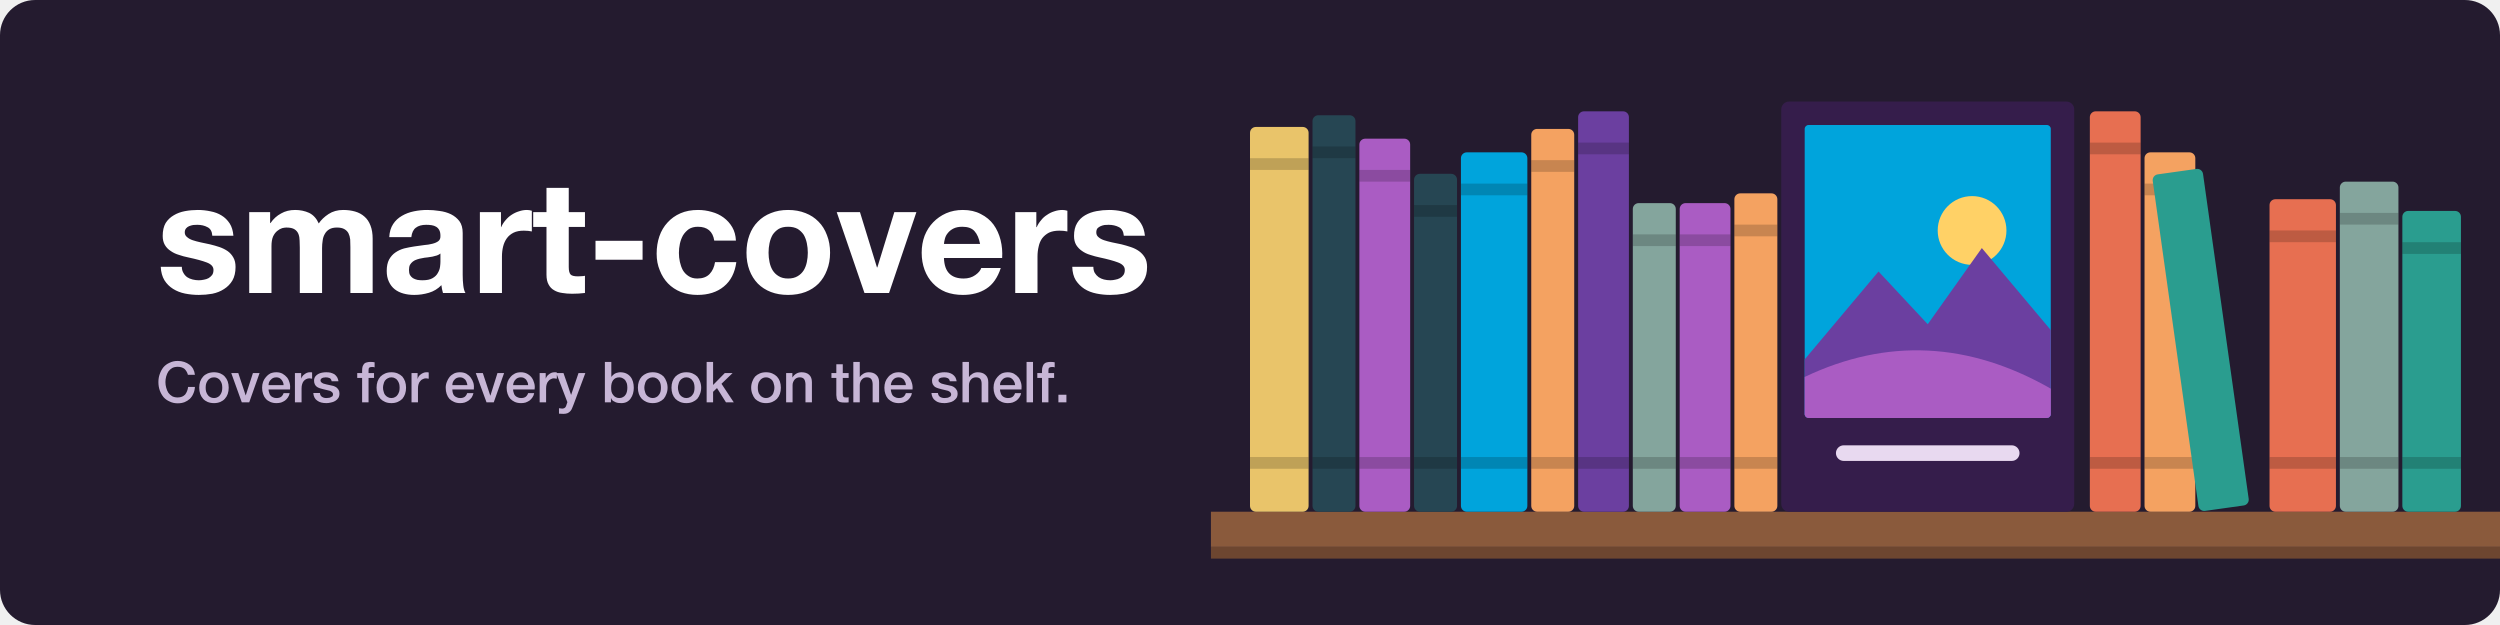
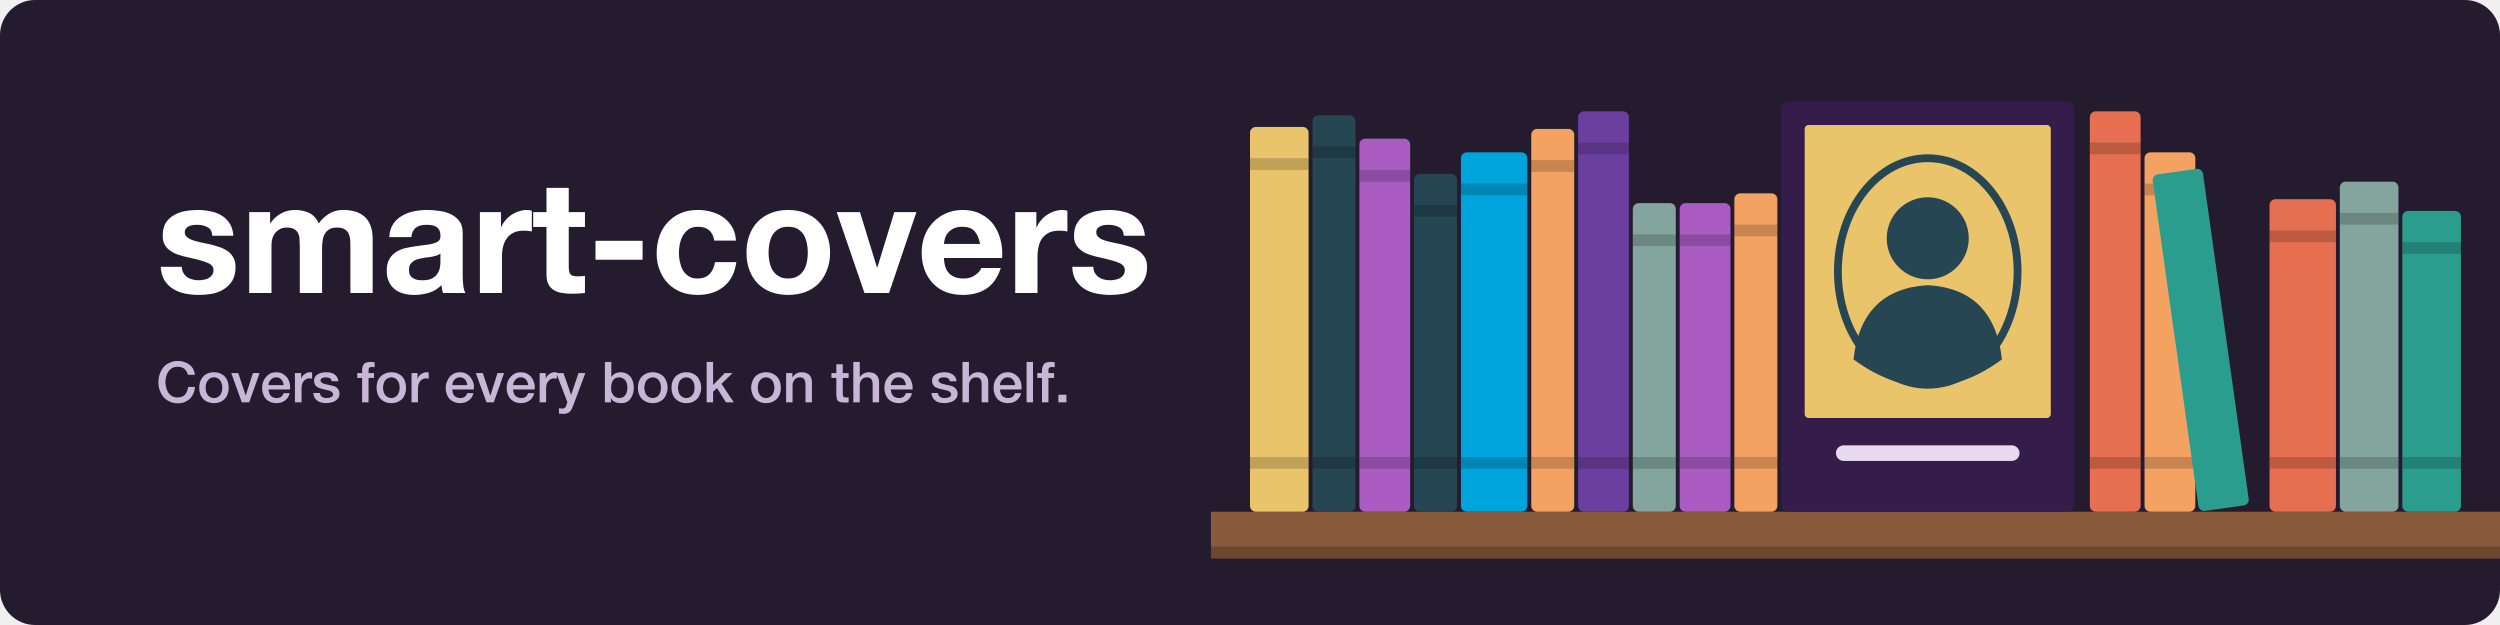
<svg xmlns="http://www.w3.org/2000/svg" viewBox="0 0 1280 320" width="1280" height="320" role="img" aria-label="smart-covers: bookshelf with a face-out book">
  <rect width="1280" height="320" rx="18" fill="#241b2f" />
  <path fill="#fff" d="M93.1 136.6l-10.8 0q.2 4.1 1.9 6.9 1.7 2.7 4.4 4.4 2.7 1.7 6.1 2.4 3.5 .7 7.1 .7 3.5 0 6.9-.6 3.4-.7 6-2.4 2.7-1.7 4.3-4.4 1.6-2.8 1.6-6.9 0-2.9-1.1-4.8-1.1-2-2.9-3.3-1.9-1.3-4.2-2.1-2.4-.8-4.9-1.4-2.4-.5-4.7-1-2.3-.5-4.1-1.1-1.8-.6-2.9-1.6-1.2-.9-1.2-2.4 0-1.3 .7-2.1 .6-.7 1.5-1.1 1-.4 2.1-.6 1.1-.1 2.1-.1 3 0 5.2 1.2 2.3 1.1 2.5 4.4l10.8 0q-.3-3.8-1.9-6.3-1.7-2.6-4.2-4.1-2.4-1.5-5.6-2.1-3.2-.7-6.5-.7-3.4 0-6.6 .6-3.2 .6-5.7 2.1-2.6 1.5-4.2 4-1.5 2.6-1.5 6.6 0 2.7 1.1 4.6 1.1 1.9 3 3.1 1.8 1.3 4.2 2 2.3 .8 4.8 1.3 6.1 1.3 9.5 2.6 3.4 1.3 3.4 3.8 0 1.6-.7 2.6-.8 1-1.8 1.6-1.1 .6-2.4 .8-1.4 .3-2.6 .3-1.6 0-3.2-.4-1.6-.4-2.8-1.2-1.2-.9-1.9-2.2-.8-1.3-.8-3.1zm34.5-28l0 41.4 11.4 0 0-24q0-3 .8-4.9 .9-1.9 2.2-2.9 1.2-1 2.5-1.4 1.3-.3 2.1-.3 2.8 0 4.2 .9 1.4 .9 2 2.4 .6 1.6 .6 3.4 .1 1.8 .1 3.6l0 23.2 11.4 0 0-23q0-2 .3-3.8 .2-1.9 1.1-3.4 .8-1.5 2.3-2.4 1.5-.9 3.9-.9 2.4 0 3.8 .8 1.4 .8 2.1 2.1 .7 1.4 .9 3.2 .1 1.9 .1 4l0 23.4 11.4 0 0-27.7q0-4-1.1-6.8-1.1-2.9-3.1-4.6-2-1.8-4.8-2.6-2.8-.8-6.1-.8-4.3 0-7.5 2.1-3.2 2.1-5 4.8-1.7-3.8-4.9-5.4-3.3-1.5-7.2-1.5-4.1 0-7.2 1.8-3.2 1.7-5.4 4.9l-.2 0 0-5.6zm71.7 12.8q.2-4 2-6.7 1.7-2.6 4.5-4.2 2.7-1.6 6.1-2.3 3.4-.7 6.8-.7 3.1 0 6.3 .5 3.2 .4 5.9 1.7 2.6 1.3 4.3 3.5 1.7 2.3 1.7 6.1l0 21.5q0 2.8 .3 5.4 .3 2.5 1.1 3.8l-11.5 0q-.3-1-.5-2-.2-1-.3-2-2.7 2.8-6.4 3.9-3.7 1.1-7.5 1.1-3 0-5.5-.7-2.6-.7-4.5-2.2-1.9-1.5-3-3.9-1.1-2.3-1.1-5.5 0-3.5 1.2-5.8 1.3-2.3 3.2-3.6 2-1.4 4.5-2.1 2.5-.6 5.1-1 2.6-.4 5-.7 2.5-.2 4.4-.7 2-.5 3.1-1.4 1.1-.9 1-2.7 0-1.8-.6-2.9-.6-1.1-1.6-1.7-1-.6-2.3-.8-1.3-.2-2.8-.2-3.4 0-5.3 1.5-1.9 1.4-2.3 4.8zm26.2 8.4q-.7 .6-1.8 1-1.1 .3-2.3 .6-1.2 .2-2.6 .4-1.4 .1-2.7 .4-1.3 .2-2.5 .6-1.3 .4-2.2 1.1-.9 .7-1.5 1.7-.5 1-.5 2.6 0 1.6 .5 2.6 .6 1 1.5 1.6 1 .6 2.3 .9 1.3 .2 2.6 .2 3.4 0 5.2-1.1 1.9-1.1 2.7-2.7 .9-1.5 1.1-3.1 .2-1.6 .2-2.6zm20.2-21.2l0 41.4 11.3 0 0-18.6q0-2.8 .6-5.2 .6-2.4 1.9-4.2 1.3-1.8 3.5-2.9 2.1-1 5.2-1 1.1 0 2.2 .1 1.1 .1 1.9 .3l0-10.6q-1.3-.4-2.5-.4-2.1 0-4.1 .7-2 .6-3.8 1.8-1.7 1.1-3.1 2.8-1.4 1.6-2.2 3.5l-.1 0 0-7.7zm45.5 0l0-12.4-11.4 0 0 12.4-6.8 0 0 7.6 6.8 0 0 24.4q0 3.2 1.1 5.1 1 1.9 2.8 2.9 1.8 1.1 4.2 1.4 2.3 .4 5 .4 1.7 0 3.4-.1 1.8-.1 3.2-.3l0-8.8q-.8 .2-1.7 .2-.8 .1-1.8 .1-2.9 0-3.8-.9-1-1-1-3.9l0-20.5 8.3 0 0-7.6zm13.7 14.7l0 9.7 24.1 0 0-9.7zm60.8-.1l11.1 0q-.2-4-1.9-6.9-1.7-2.9-4.4-4.9-2.7-2-6.1-2.9-3.4-1-7-1-5.1 0-9 1.7-3.9 1.7-6.6 4.7-2.8 3-4.2 7.1-1.4 4.1-1.4 8.9 0 4.7 1.6 8.5 1.5 3.9 4.2 6.7 2.7 2.8 6.6 4.4 3.9 1.5 8.5 1.5 8.3 0 13.5-4.3 5.3-4.3 6.4-12.5l-10.9 0q-.6 3.8-2.8 6.1-2.2 2.3-6.3 2.3-2.6 0-4.4-1.2-1.9-1.2-3-3.1-1-1.9-1.5-4.2-.5-2.3-.5-4.6 0-2.3 .5-4.7 .5-2.3 1.6-4.3 1.2-1.9 3-3.2 1.9-1.2 4.6-1.2 7.3 0 8.4 7.1zm27.8 6.2q0-2.5 .5-4.9 .5-2.4 1.6-4.3 1.2-1.8 3.1-3 1.9-1.1 4.8-1.1 2.9 0 4.9 1.1 1.9 1.2 3.1 3 1.1 1.9 1.6 4.3 .5 2.4 .5 4.9 0 2.4-.5 4.8-.5 2.4-1.6 4.2-1.2 1.9-3.1 3-2 1.2-4.9 1.2-2.9 0-4.8-1.2-1.9-1.1-3.1-3-1.1-1.8-1.6-4.2-.5-2.4-.5-4.8zm-11.3 0q0 4.9 1.5 8.9 1.5 4 4.3 6.9 2.8 2.8 6.7 4.3 3.9 1.5 8.8 1.5 4.9 0 8.9-1.5 3.9-1.5 6.7-4.3 2.8-2.9 4.3-6.9 1.6-4 1.6-8.9 0-5-1.6-9-1.5-4.1-4.3-6.9-2.8-2.9-6.7-4.4-4-1.6-8.9-1.6-4.9 0-8.8 1.6-3.9 1.5-6.7 4.4-2.8 2.8-4.3 6.9-1.5 4-1.5 9zm73 20.6l14-41.4-11.3 0-8.7 28.3-.2 0-8.7-28.3-11.9 0 14.2 41.4zm46.6-25.1l-18.5 0q.1-1.2 .5-2.7 .4-1.6 1.5-2.9 1.1-1.4 2.9-2.3 1.8-.9 4.5-.9 4.2 0 6.2 2.2 2.1 2.3 2.9 6.6zm-18.5 7.2l29.8 0q.3-4.8-.8-9.2-1.1-4.4-3.6-7.9-2.5-3.4-6.5-5.4-3.9-2.1-9.2-2.1-4.7 0-8.6 1.7-3.8 1.7-6.6 4.6-2.8 2.9-4.4 6.9-1.5 4-1.5 8.7 0 4.8 1.5 8.8 1.5 4 4.2 6.8 2.7 2.9 6.6 4.5 4 1.5 8.8 1.5 7.1 0 12-3.2 5-3.2 7.4-10.6l-10 0q-.6 1.9-3 3.6-2.5 1.8-6 1.8-4.8 0-7.3-2.5-2.6-2.5-2.8-8zm36.5-23.5l0 41.4 11.4 0 0-18.6q0-2.8 .6-5.2 .5-2.4 1.8-4.2 1.4-1.8 3.5-2.9 2.2-1 5.3-1 1 0 2.2 .1 1.1 .1 1.9 .3l0-10.6q-1.4-.4-2.5-.4-2.2 0-4.2 .7-2 .6-3.7 1.8-1.8 1.1-3.1 2.8-1.4 1.6-2.2 3.5l-.2 0 0-7.7zm40 28l-10.8 0q.1 4.1 1.8 6.9 1.8 2.7 4.4 4.4 2.7 1.7 6.2 2.4 3.4 .7 7 .7 3.5 0 6.9-.6 3.4-.7 6.1-2.4 2.6-1.7 4.2-4.4 1.7-2.8 1.7-6.9 0-2.9-1.1-4.8-1.2-2-3-3.3-1.8-1.3-4.2-2.1-2.4-.8-4.8-1.4-2.4-.5-4.8-1-2.3-.5-4.1-1.1-1.8-.6-2.9-1.6-1.1-.9-1.1-2.4 0-1.3 .6-2.1 .7-.7 1.6-1.1 .9-.4 2-.6 1.1-.1 2.1-.1 3 0 5.3 1.2 2.2 1.1 2.5 4.4l10.8 0q-.4-3.8-2-6.3-1.6-2.6-4.1-4.1-2.5-1.5-5.7-2.1-3.1-.7-6.5-.7-3.3 0-6.5 .6-3.2 .6-5.8 2.1-2.6 1.5-4.1 4-1.6 2.6-1.6 6.6 0 2.7 1.1 4.6 1.2 1.9 3 3.1 1.8 1.3 4.2 2 2.4 .8 4.8 1.3 6.1 1.3 9.5 2.6 3.4 1.3 3.4 3.8 0 1.6-.7 2.6-.7 1-1.8 1.6-1.1 .6-2.4 .8-1.3 .3-2.5 .3-1.7 0-3.3-.4-1.5-.4-2.7-1.2-1.2-.9-2-2.2-.7-1.3-.7-3.1z" />
  <path fill="#c7b6d6" d="M96.2 191.9q-.2-.9-.7-1.7-.4-.7-1-1.3-.6-.5-1.5-.8-.8-.3-2-.3-1.6 0-2.8 .6-1.2 .7-2 1.8-.7 1.1-1.1 2.5-.4 1.5-.4 2.9 0 1.5 .4 2.9 .4 1.5 1.1 2.6 .8 1.1 2 1.8 1.2 .6 2.8 .6 1.2 0 2.2-.4 .9-.4 1.6-1.1 .6-.8 1-1.8 .4-1 .5-2.1l3.5 0q-.1 1.9-.8 3.4-.6 1.5-1.8 2.7-1.2 1.1-2.7 1.7-1.6 .6-3.5 .6-2.3 0-4.1-.9-1.9-.8-3.2-2.3-1.2-1.5-1.9-3.4-.7-2-.7-4.3 0-2.2 .7-4.1 .7-2 1.9-3.5 1.3-1.5 3.2-2.3 1.8-.9 4.1-.9 1.8 0 3.3 .5 1.5 .5 2.7 1.4 1.2 .9 1.9 2.2 .7 1.3 .9 3zm13.4 14.5q-1.8 0-3.3-.6-1.4-.6-2.3-1.6-1-1.1-1.5-2.5-.5-1.5-.5-3.2 0-1.7 .5-3.2 .5-1.4 1.5-2.5 .9-1 2.3-1.6 1.5-.6 3.3-.6 1.7 0 3.2 .6 1.4 .6 2.3 1.6 1 1.1 1.5 2.5 .5 1.5 .5 3.2 0 1.7-.5 3.2-.5 1.4-1.5 2.5-.9 1-2.3 1.6-1.5 .6-3.2 .6zm0-2.6q1.1 0 1.9-.5 .8-.4 1.3-1.2 .5-.7 .8-1.7 .2-.9 .2-1.9 0-1-.2-1.9-.3-1-.8-1.7-.5-.8-1.3-1.2-.8-.5-1.9-.5-1.2 0-2 .5-.8 .4-1.3 1.2-.5 .7-.8 1.7-.2 .9-.2 1.9 0 1 .2 1.9 .3 1 .8 1.7 .5 .8 1.3 1.2 .8 .5 2 .5zm8.8-12.8l3.6 0 3.8 11.5 0 0 3.7-11.5 3.4 0-5.3 15-3.8 0zm26.8 6.2q0-.8-.3-1.5-.3-.7-.8-1.3-.4-.5-1.1-.9-.7-.3-1.5-.3-.9 0-1.6 .3-.7 .3-1.2 .9-.6 .5-.9 1.2-.3 .7-.3 1.6zm-7.7 2.2q0 .8 .3 1.6 .2 .9 .7 1.5 .5 .6 1.2 .9 .8 .4 1.8 .4 1.5 0 2.4-.6 .9-.7 1.3-1.9l3.1 0q-.2 1.2-.9 2.2-.6 .9-1.5 1.6-.9 .6-2 1-1.1 .3-2.4 .3-1.7 0-3.1-.6-1.4-.6-2.3-1.6-.9-1-1.4-2.5-.5-1.4-.5-3.2 0-1.6 .5-3 .5-1.4 1.5-2.5 .9-1.1 2.2-1.8 1.4-.6 3.1-.6 1.7 0 3.1 .7 1.4 .8 2.4 2 .9 1.2 1.3 2.8 .4 1.6 .2 3.3zm13.5-8.4l3.2 0 0 2.9 0 0q.2-.6 .6-1.2 .4-.6 1-1 .6-.5 1.3-.8 .7-.3 1.5-.3 .6 0 .8 0 .2 .1 .4 .1l0 3.2q-.3-.1-.7-.1-.3-.1-.7-.1-.8 0-1.6 .4-.7 .3-1.3 1-.5 .6-.8 1.6-.3 .9-.3 2.2l0 7.1-3.4 0zm12.8 10.2q.1 1.4 1.1 2 .9 .6 2.2 .6 .5 0 1.1-.1 .6 0 1.1-.3 .5-.2 .9-.5 .3-.4 .3-1.1 0-.6-.5-1-.4-.4-1.1-.7-.7-.2-1.6-.4-.8-.2-1.7-.4-.9-.2-1.8-.5-.9-.3-1.5-.7-.7-.5-1.1-1.3-.4-.8-.4-1.9 0-1.2 .6-2.1 .6-.8 1.5-1.3 .9-.5 2-.7 1.1-.2 2.1-.2 1.2 0 2.2 .2 1.1 .3 2 .8 .8 .6 1.4 1.5 .5 .9 .7 2.1l-3.5 0q-.2-1.2-1-1.6-.9-.4-2-.4-.4 0-.8 .1-.5 0-.9 .2-.4 .1-.7 .5-.3 .3-.3 .7 0 .7 .4 1 .4 .4 1.1 .7 .7 .2 1.5 .4 .9 .2 1.8 .4 .9 .2 1.8 .4 .9 .3 1.6 .8 .6 .5 1.1 1.3 .4 .7 .4 1.8 0 1.4-.6 2.3-.6 .9-1.6 1.5-1 .6-2.2 .8-1.2 .3-2.3 .3-1.4 0-2.6-.3-1.2-.3-2.1-1-.9-.6-1.4-1.6-.5-1-.6-2.3zm19.1-10.2l2.5 0 0-1.2q0-1.5 .3-2.3 .4-.9 .9-1.4 .6-.5 1.4-.6 .7-.2 1.5-.2 1.6 0 2.3 .2l0 2.6q-.3-.1-.7-.2-.3 0-.8 0-.7 0-1.2 .3-.4 .3-.4 1.3l0 1.5 2.8 0 0 2.5-2.8 0 0 12.5-3.3 0 0-12.5-2.5 0zm17.5 15.4q-1.8 0-3.2-.6-1.4-.6-2.4-1.6-1-1.1-1.5-2.5-.5-1.5-.5-3.2 0-1.7 .5-3.2 .5-1.4 1.5-2.5 1-1 2.4-1.6 1.4-.6 3.2-.6 1.8 0 3.2 .6 1.4 .6 2.4 1.6 .9 1.1 1.4 2.5 .5 1.5 .5 3.2 0 1.7-.5 3.2-.5 1.4-1.4 2.5-1 1-2.4 1.6-1.4 .6-3.2 .6zm0-2.6q1.1 0 1.9-.5 .8-.4 1.3-1.2 .5-.7 .8-1.7 .2-.9 .2-1.9 0-1-.2-1.9-.3-1-.8-1.7-.5-.8-1.3-1.2-.8-.5-1.9-.5-1.1 0-1.9 .5-.8 .4-1.4 1.2-.5 .7-.7 1.7-.3 .9-.3 1.9 0 1 .3 1.9 .2 1 .7 1.7 .6 .8 1.4 1.2 .8 .5 1.9 .5zm10.3-12.8l3.1 0 0 2.9 .1 0q.1-.6 .5-1.2 .4-.6 1-1 .6-.5 1.4-.8 .7-.3 1.4-.3 .6 0 .8 0 .3 .1 .5 .1l0 3.2q-.4-.1-.7-.1-.4-.1-.7-.1-.9 0-1.6 .4-.8 .3-1.3 1-.6 .6-.9 1.6-.3 .9-.3 2.2l0 7.1-3.3 0zm28.6 6.2q-.1-.8-.4-1.5-.2-.7-.7-1.3-.5-.5-1.2-.9-.7-.3-1.5-.3-.9 0-1.6 .3-.7 .3-1.2 .9-.5 .5-.8 1.2-.3 .7-.3 1.6zm-7.7 2.2q0 .8 .2 1.6 .2 .9 .7 1.5 .5 .6 1.3 .9 .7 .4 1.8 .4 1.4 0 2.3-.6 .9-.7 1.3-1.9l3.2 0q-.3 1.2-.9 2.2-.7 .9-1.6 1.6-.9 .6-2 1-1.1 .3-2.3 .3-1.8 0-3.1-.6-1.4-.6-2.4-1.6-.9-1-1.4-2.5-.5-1.4-.5-3.2 0-1.6 .6-3 .5-1.4 1.4-2.5 .9-1.1 2.3-1.8 1.3-.6 3-.6 1.8 0 3.2 .7 1.4 .8 2.3 2 .9 1.2 1.4 2.8 .4 1.6 .2 3.3zm12-8.4l3.6 0 3.8 11.5 .1 0 3.6-11.5 3.4 0-5.3 15-3.7 0zm26.8 6.2q0-.8-.3-1.5-.3-.7-.7-1.3-.5-.5-1.2-.9-.7-.3-1.5-.3-.9 0-1.6 .3-.7 .3-1.2 .9-.5 .5-.8 1.2-.3 .7-.4 1.6zm-7.7 2.2q0 .8 .3 1.6 .2 .9 .7 1.5 .5 .6 1.3 .9 .7 .4 1.8 .4 1.4 0 2.3-.6 .9-.7 1.3-1.9l3.1 0q-.2 1.2-.9 2.2-.6 .9-1.5 1.6-.9 .6-2 1-1.1 .3-2.3 .3-1.8 0-3.2-.6-1.3-.6-2.3-1.6-.9-1-1.4-2.5-.5-1.4-.5-3.2 0-1.6 .5-3 .5-1.4 1.5-2.5 .9-1.1 2.3-1.8 1.3-.6 3-.6 1.7 0 3.1 .7 1.5 .8 2.4 2 .9 1.2 1.3 2.8 .5 1.6 .2 3.3zm13.6-8.4l3.1 0 0 2.9 0 0q.2-.6 .6-1.2 .4-.6 1-1 .6-.5 1.3-.8 .8-.3 1.5-.3 .6 0 .8 0 .2 .1 .5 .1l0 3.2q-.4-.1-.8-.1-.3-.1-.7-.1-.8 0-1.5 .4-.8 .3-1.3 1-.6 .6-.9 1.6-.3 .9-.3 2.2l0 7.1-3.3 0zm8.5 0l3.7 0 3.9 11.2 0 0 3.8-11.2 3.5 0-5.9 15.8q-.4 1-.8 2-.3 .9-.9 1.6-.6 .7-1.4 1.1-.9 .4-2.2 .4-1.1 0-2.3-.1l0-2.8q.5 0 .8 .1 .4 .1 .8 .1 .6 0 1-.2 .3-.1 .6-.4 .2-.3 .4-.6 .2-.4 .3-.9l.4-1.2zm24.9-5.7l3.3 0 0 7.7 0 0q.4-.6 .9-1 .5-.5 1.1-.8 .6-.3 1.2-.4 .7-.2 1.3-.2 1.8 0 3.1 .6 1.3 .6 2.2 1.7 .9 1.1 1.3 2.6 .4 1.4 .4 3.1 0 1.5-.4 2.9-.4 1.4-1.2 2.5-.7 1.1-2 1.8-1.2 .6-2.8 .6-.8 0-1.6-.1-.7-.1-1.4-.4-.7-.3-1.3-.7-.6-.5-.9-1.3l-.1 0 0 2.1-3.1 0zm11.5 13.2q0-1-.2-2-.3-.9-.8-1.7-.5-.7-1.3-1.1-.8-.5-1.8-.5-2.1 0-3.2 1.5-1 1.4-1 3.8 0 1.1 .2 2.1 .3 1 .9 1.7 .5 .7 1.3 1.1 .8 .4 1.8 .4 1.1 0 1.9-.5 .8-.4 1.3-1.2 .5-.7 .7-1.7 .2-.9 .2-1.9zm13 7.9q-1.8 0-3.2-.6-1.4-.6-2.4-1.6-1-1.1-1.5-2.5-.5-1.5-.5-3.2 0-1.7 .5-3.2 .5-1.4 1.5-2.5 1-1 2.4-1.6 1.4-.6 3.2-.6 1.8 0 3.2 .6 1.4 .6 2.4 1.6 .9 1.1 1.4 2.5 .6 1.5 .6 3.2 0 1.7-.6 3.2-.5 1.4-1.4 2.5-1 1-2.4 1.6-1.4 .6-3.2 .6zm0-2.6q1.1 0 1.9-.5 .8-.4 1.3-1.2 .6-.7 .8-1.7 .2-.9 .2-1.9 0-1-.2-1.9-.2-1-.8-1.7-.5-.8-1.3-1.2-.8-.5-1.9-.5-1.1 0-1.9 .5-.8 .4-1.4 1.2-.5 .7-.7 1.7-.3 .9-.3 1.9 0 1 .3 1.9 .2 1 .7 1.7 .6 .8 1.4 1.2 .8 .5 1.9 .5zm17.2 2.6q-1.8 0-3.2-.6-1.4-.6-2.4-1.6-1-1.1-1.5-2.5-.5-1.5-.5-3.2 0-1.7 .5-3.2 .5-1.4 1.5-2.5 1-1 2.4-1.6 1.4-.6 3.2-.6 1.8 0 3.2 .6 1.4 .6 2.4 1.6 .9 1.1 1.4 2.5 .6 1.5 .6 3.2 0 1.7-.6 3.2-.5 1.4-1.4 2.5-1 1-2.4 1.6-1.4 .6-3.2 .6zm0-2.6q1.1 0 1.9-.5 .8-.4 1.3-1.2 .6-.7 .8-1.7 .2-.9 .2-1.9 0-1-.2-1.9-.2-1-.8-1.7-.5-.8-1.3-1.2-.8-.5-1.9-.5-1.1 0-1.9 .5-.8 .4-1.4 1.2-.5 .7-.7 1.7-.3 .9-.3 1.9 0 1 .3 1.9 .2 1 .7 1.7 .6 .8 1.4 1.2 .8 .5 1.9 .5zm10.4-18.5l3.3 0 0 11.8 6-6.1 4 0-5.7 5.5 6.3 9.5-4 0-4.6-7.3-2 1.9 0 5.4-3.3 0zm30.4 21.1q-1.8 0-3.2-.6-1.4-.6-2.4-1.6-.9-1.1-1.4-2.5-.6-1.5-.6-3.2 0-1.7 .6-3.2 .5-1.4 1.4-2.5 1-1 2.4-1.6 1.4-.6 3.2-.6 1.8 0 3.2 .6 1.4 .6 2.4 1.6 1 1.1 1.5 2.5 .5 1.5 .5 3.2 0 1.7-.5 3.2-.5 1.4-1.5 2.5-1 1-2.4 1.6-1.4 .6-3.2 .6zm0-2.6q1.1 0 1.9-.5 .8-.4 1.4-1.2 .5-.7 .7-1.7 .3-.9 .3-1.9 0-1-.3-1.9-.2-1-.7-1.7-.6-.8-1.4-1.2-.8-.5-1.9-.5-1.1 0-1.9 .5-.8 .4-1.3 1.2-.6 .7-.8 1.7-.2 .9-.2 1.9 0 1 .2 1.9 .2 1 .8 1.7 .5 .8 1.3 1.2 .8 .5 1.9 .5zm10.3-12.8l3.2 0 0 2.2 0 .1q.8-1.3 2-2 1.2-.7 2.7-.7 2.5 0 3.9 1.3 1.4 1.3 1.4 3.8l0 10.3-3.3 0 0-9.4q-.1-1.8-.8-2.6-.7-.8-2.1-.8-.9 0-1.5 .3-.7 .3-1.2 .9-.4 .5-.7 1.2-.3 .7-.3 1.6l0 8.8-3.3 0zm23.2 0l2.5 0 0-4.5 3.3 0 0 4.5 3 0 0 2.5-3 0 0 8q0 .5 .1 .9 0 .4 .2 .6 .1 .3 .5 .4 .3 .1 .8 .1 .4 0 .7 0 .4 0 .7-.1l0 2.6q-.5 0-1 .1-.6 0-1.1 0-1.3 0-2.1-.2-.8-.2-1.3-.7-.4-.5-.6-1.2-.1-.8-.2-1.7l0-8.8-2.5 0zm11.2-5.7l3.3 0 0 7.7 .1 0q.6-1 1.8-1.7 1.2-.7 2.7-.7 2.4 0 3.8 1.3 1.5 1.3 1.5 3.8l0 10.3-3.3 0 0-9.4q-.1-1.8-.8-2.6-.7-.8-2.2-.8-.8 0-1.5 .3-.6 .3-1.1 .9-.5 .5-.7 1.2-.3 .7-.3 1.6l0 8.8-3.3 0zm26.9 11.9q0-.8-.3-1.5-.3-.7-.7-1.3-.5-.5-1.2-.9-.7-.3-1.5-.3-.9 0-1.6 .3-.7 .3-1.2 .9-.5 .5-.8 1.2-.3 .7-.4 1.6zm-7.7 2.2q0 .8 .3 1.6 .2 .9 .7 1.5 .5 .6 1.3 .9 .7 .4 1.8 .4 1.4 0 2.3-.6 .9-.7 1.3-1.9l3.1 0q-.2 1.2-.9 2.2-.6 .9-1.5 1.6-.9 .6-2 1-1.1 .3-2.3 .3-1.8 0-3.2-.6-1.3-.6-2.3-1.6-.9-1-1.4-2.5-.5-1.4-.5-3.2 0-1.6 .5-3 .5-1.4 1.5-2.5 .9-1.1 2.3-1.8 1.3-.6 3-.6 1.7 0 3.1 .7 1.5 .8 2.4 2 .9 1.2 1.3 2.8 .5 1.6 .3 3.3zm24.1 1.8q.2 1.4 1.1 2 1 .6 2.3 .6 .5 0 1.1-.1 .6 0 1.1-.3 .5-.2 .9-.5 .3-.4 .3-1.1-.1-.6-.5-1-.4-.4-1.1-.7-.7-.2-1.6-.4-.8-.2-1.7-.4-1-.2-1.8-.5-.9-.3-1.6-.7-.6-.5-1.1-1.3-.4-.8-.4-1.9 0-1.2 .6-2.1 .6-.8 1.5-1.3 1-.5 2.1-.7 1.1-.2 2.1-.2 1.2 0 2.2 .2 1.1 .3 1.9 .8 .9 .6 1.5 1.5 .5 .9 .7 2.1l-3.5 0q-.2-1.2-1.1-1.6-.8-.4-1.9-.4-.4 0-.9 .1-.4 0-.9 .2-.4 .1-.7 .5-.3 .3-.3 .7 0 .7 .5 1 .4 .4 1.1 .7 .7 .2 1.5 .4 .9 .2 1.8 .4 .9 .2 1.8 .4 .9 .3 1.5 .8 .7 .5 1.1 1.3 .5 .7 .5 1.8 0 1.4-.6 2.3-.7 .9-1.6 1.5-1 .6-2.2 .8-1.2 .3-2.3 .3-1.5 0-2.7-.3-1.2-.3-2-1-.9-.6-1.4-1.6-.5-1-.6-2.3zm12.6-15.9l3.3 0 0 7.7 .1 0q.6-1 1.8-1.7 1.2-.7 2.6-.7 2.5 0 3.9 1.3 1.5 1.3 1.5 3.8l0 10.3-3.4 0 0-9.4q0-1.8-.7-2.6-.7-.8-2.2-.8-.8 0-1.5 .3-.7 .3-1.1 .9-.5 .5-.7 1.2-.3 .7-.3 1.6l0 8.8-3.3 0zm26.9 11.9q0-.8-.3-1.5-.3-.7-.8-1.3-.4-.5-1.1-.9-.7-.3-1.5-.3-.9 0-1.6 .3-.7 .3-1.2 .9-.5 .5-.9 1.2-.3 .7-.3 1.6zm-7.7 2.2q0 .8 .3 1.6 .2 .9 .7 1.5 .5 .6 1.2 .9 .8 .4 1.8 .4 1.5 0 2.4-.6 .9-.7 1.3-1.9l3.1 0q-.2 1.2-.9 2.2-.6 .9-1.5 1.6-.9 .6-2 1-1.1 .3-2.4 .3-1.7 0-3.1-.6-1.4-.6-2.3-1.6-.9-1-1.4-2.5-.5-1.4-.5-3.2 0-1.6 .5-3 .5-1.4 1.5-2.5 .9-1.1 2.2-1.8 1.4-.6 3.1-.6 1.7 0 3.1 .7 1.4 .8 2.4 2 .9 1.2 1.3 2.8 .4 1.6 .2 3.3zm13.6-14.1l3.3 0 0 20.7-3.3 0zm5.5 5.7l2.4 0 0-1.2q0-1.5 .4-2.3 .3-.9 .9-1.4 .6-.5 1.3-.6 .8-.2 1.6-.2 1.6 0 2.3 .2l0 2.6q-.3-.1-.7-.2-.3 0-.8 0-.7 0-1.2 .3-.5 .3-.5 1.3l0 1.5 2.9 0 0 2.5-2.9 0 0 12.5-3.3 0 0-12.5-2.4 0zm10.8 11.1l4.1 0 0 3.9-4.1 0z" />
  <rect x="620" y="262" width="660" height="18" fill="#8a5a3c" />
  <rect x="620" y="280" width="660" height="6" fill="#6d4630" />
  <rect x="640" y="65" width="30" height="197" rx="3" fill="#e9c46a" />
  <rect x="640" y="81" width="30" height="6" fill="#000" opacity=".18" />
  <rect x="640" y="234" width="30" height="6" fill="#000" opacity=".18" />
  <rect x="672" y="59" width="22" height="203" rx="3" fill="#264653" />
  <rect x="672" y="75" width="22" height="6" fill="#000" opacity=".18" />
  <rect x="672" y="234" width="22" height="6" fill="#000" opacity=".18" />
  <rect x="696" y="71" width="26" height="191" rx="3" fill="#aa5cc3" />
  <rect x="696" y="87" width="26" height="6" fill="#000" opacity=".18" />
  <rect x="696" y="234" width="26" height="6" fill="#000" opacity=".18" />
  <rect x="724" y="89" width="22" height="173" rx="3" fill="#264653" />
  <rect x="724" y="105" width="22" height="6" fill="#000" opacity=".18" />
  <rect x="724" y="234" width="22" height="6" fill="#000" opacity=".18" />
  <rect x="748" y="78" width="34" height="184" rx="3" fill="#00a4dc" />
  <rect x="748" y="94" width="34" height="6" fill="#000" opacity=".18" />
  <rect x="748" y="234" width="34" height="6" fill="#000" opacity=".18" />
  <rect x="784" y="66" width="22" height="196" rx="3" fill="#f4a261" />
  <rect x="784" y="82" width="22" height="6" fill="#000" opacity=".18" />
  <rect x="784" y="234" width="22" height="6" fill="#000" opacity=".18" />
  <rect x="808" y="57" width="26" height="205" rx="3" fill="#6b3fa0" />
  <rect x="808" y="73" width="26" height="6" fill="#000" opacity=".18" />
  <rect x="808" y="234" width="26" height="6" fill="#000" opacity=".18" />
  <rect x="836" y="104" width="22" height="158" rx="3" fill="#84a59d" />
  <rect x="836" y="120" width="22" height="6" fill="#000" opacity=".18" />
  <rect x="836" y="234" width="22" height="6" fill="#000" opacity=".18" />
  <rect x="860" y="104" width="26" height="158" rx="3" fill="#aa5cc3" />
  <rect x="860" y="120" width="26" height="6" fill="#000" opacity=".18" />
  <rect x="860" y="234" width="26" height="6" fill="#000" opacity=".18" />
  <rect x="888" y="99" width="22" height="163" rx="3" fill="#f4a261" />
  <rect x="888" y="115" width="22" height="6" fill="#000" opacity=".18" />
  <rect x="888" y="234" width="22" height="6" fill="#000" opacity=".18" />
  <rect x="912" y="52" width="150" height="210" rx="4" fill="#351d4b" />
  <clipPath id="f">
    <rect x="924" y="64" width="126" height="150" rx="2" />
  </clipPath>
  <g clip-path="url(#f)">
-     <rect x="924" y="64" width="126" height="150" fill="#00a4dc" />
-     <circle cx="1009.7" cy="118.0" r="17.6" fill="#ffd166" />
-     <path d="M924 184.0L961.8 139.0L987.0 166.0L1014.7 127.0L1050 169.0V214 H924Z" fill="#6b3fa0" />
-     <path d="M924 193.0Q987.0 163.0 1050 199.0V214 H924Z" fill="#aa5cc3" />
+     <rect x="924" y="64" width="126" height="150" fill="#e9c46a" />
+     <ellipse cx="987" cy="139" rx="46" ry="58" fill="none" stroke="#264653" stroke-width="4" />
+     <circle cx="987" cy="122" r="21" fill="#264653" />
+     <path d="M949 184Q953 148 987 146Q1021 148 1025 184Q1006 198 987 198Q968 198 949 184Z" fill="#264653" />
  </g>
  <rect x="940" y="228" width="94" height="8" rx="4" fill="#e8d9f0" />
  <rect x="1070" y="57" width="26" height="205" rx="3" fill="#e76f51" />
  <rect x="1070" y="73" width="26" height="6" fill="#000" opacity=".18" />
  <rect x="1070" y="234" width="26" height="6" fill="#000" opacity=".18" />
  <rect x="1098" y="78" width="26" height="184" rx="3" fill="#f4a261" />
  <rect x="1098" y="94" width="26" height="6" fill="#000" opacity=".18" />
  <rect x="1098" y="234" width="26" height="6" fill="#000" opacity=".18" />
  <g transform="rotate(-8 1126 262)">
    <rect x="1126" y="88" width="26" height="174" rx="3" fill="#2a9d8f" />
  </g>
  <rect x="1162" y="102" width="34" height="160" rx="3" fill="#e76f51" />
  <rect x="1162" y="118" width="34" height="6" fill="#000" opacity=".18" />
  <rect x="1162" y="234" width="34" height="6" fill="#000" opacity=".18" />
  <rect x="1198" y="93" width="30" height="169" rx="3" fill="#84a59d" />
  <rect x="1198" y="109" width="30" height="6" fill="#000" opacity=".18" />
  <rect x="1198" y="234" width="30" height="6" fill="#000" opacity=".18" />
  <rect x="1230" y="108" width="30" height="154" rx="3" fill="#2a9d8f" />
  <rect x="1230" y="124" width="30" height="6" fill="#000" opacity=".18" />
  <rect x="1230" y="234" width="30" height="6" fill="#000" opacity=".18" />
</svg>
